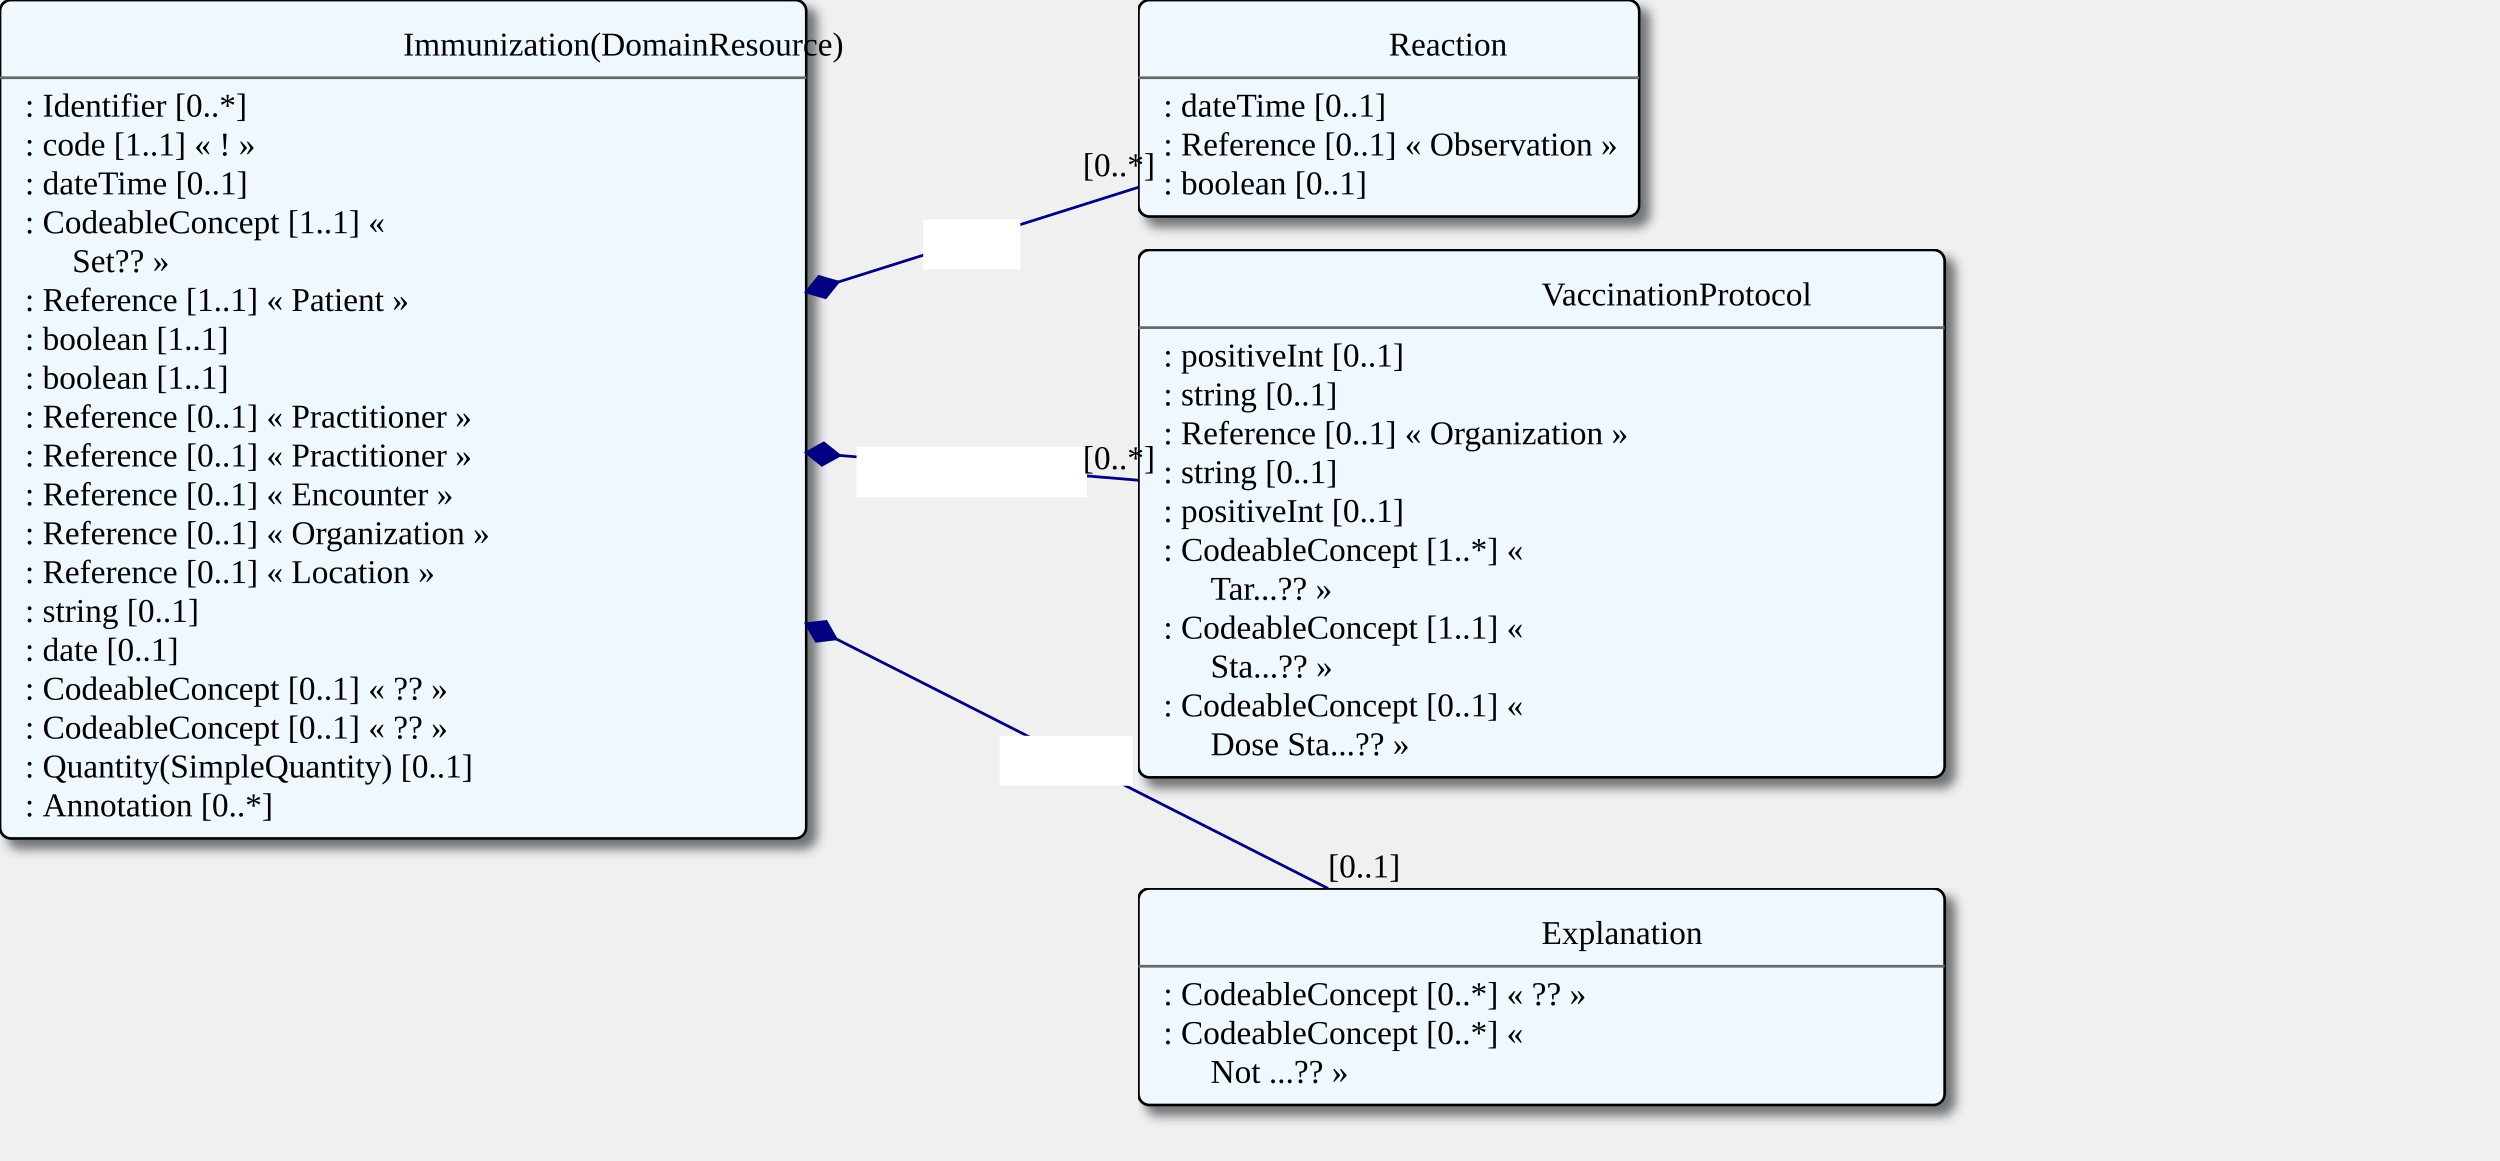
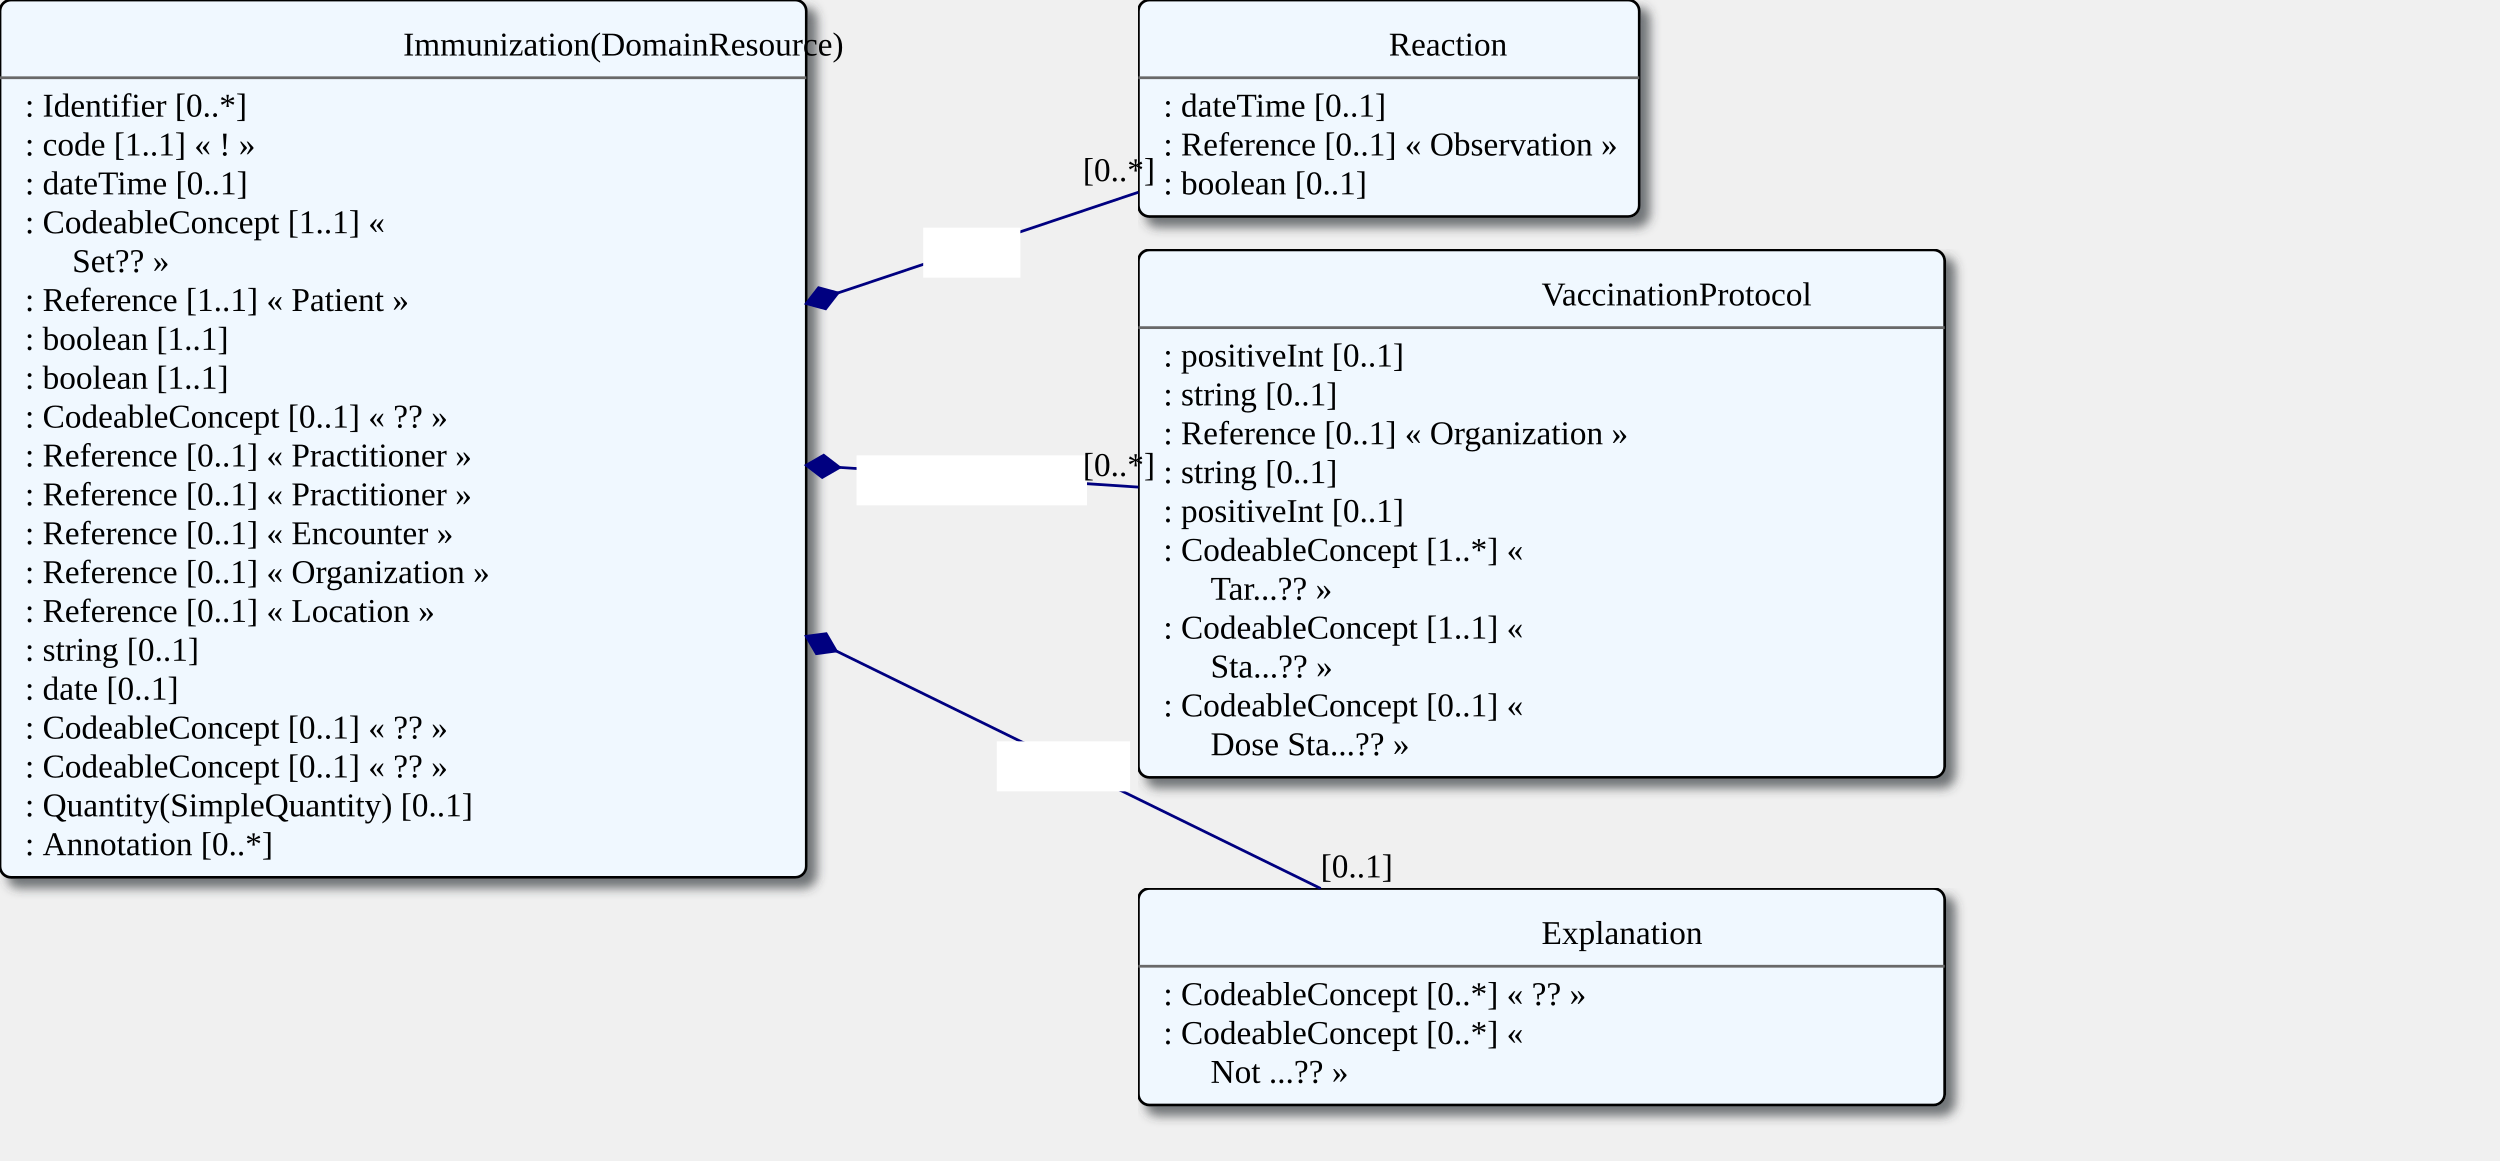
<svg xmlns="http://www.w3.org/2000/svg" xmlns:xlink="http://www.w3.org/1999/xlink" version="1.1" width="900.4" height="418.0">
  <defs>
    <filter id="shadow1" x="0" y="0" width="200%" height="200%">
      <feOffset result="offOut" in="SourceGraphic" dx="3" dy="3" />
      <feColorMatrix result="matrixOut" in="offOut" type="matrix" values="0.2 0 0 0 0 0 0.2 0 0 0 0 0 0.2 0 0 0 0 0 1 0" />
      <feGaussianBlur result="blurOut" in="matrixOut" stdDeviation="2" />
      <feBlend in="SourceGraphic" in2="blurOut" mode="normal" />
    </filter>
  </defs>
  <g>
-     <rect x="0.0" y="0.0" rx="4" ry="4" width="290.4" height="302.0" filter="url(#shadow1)" style="fill:#f0f8ff;stroke:black;stroke-width:1" />
+     <rect x="0.0" y="0.0" rx="4" ry="4" width="290.4" height="316.0" filter="url(#shadow1)" style="fill:#f0f8ff;stroke:black;stroke-width:1" />
    <line x1="0.0" y1="28.0" x2="290.4" y2="28.0" style="stroke:dimgrey;stroke-width:1" />
    <text x="145.2" y="20.0" fill="black" class="diagram-class-title  diagram-class-resource">Immunization<tspan class="diagram-class-title-link"> (<a xlink:href="domainresource.html" class="diagram-class-reference">DomainResource</a>)</tspan>
    </text>
    <text x="6.0" y="42.0" fill="black" class="diagram-class-detail">
      <a xlink:href="immunization-definitions.html#Immunization.identifier" /> : <a xlink:href="datatypes.html#Identifier">Identifier</a> [0..*]</text>
    <text x="6.0" y="56.0" fill="black" class="diagram-class-detail">
      <a xlink:href="immunization-definitions.html#Immunization.status" /> : <a xlink:href="datatypes.html#code">code</a> [1..1] « <a xlink:href="valueset-immunization-status.html" />! »</text>
    <text x="6.0" y="70.0" fill="black" class="diagram-class-detail">
      <a xlink:href="immunization-definitions.html#Immunization.date" /> : <a xlink:href="datatypes.html#dateTime">dateTime</a> [0..1]</text>
    <text x="6.0" y="84.0" fill="black" class="diagram-class-detail">
      <a xlink:href="immunization-definitions.html#Immunization.vaccineCode" /> : <a xlink:href="datatypes.html#CodeableConcept">CodeableConcept</a> [1..1] « <a xlink:href="valueset-vaccine-code.html" />
    </text>
    <text x="26.0" y="98.0" fill="black" class="diagram-class-detail">
      <a xlink:href="valueset-vaccine-code.html"> Set</a>?? »</text>
    <text x="6.0" y="112.0" fill="black" class="diagram-class-detail">
      <a xlink:href="immunization-definitions.html#Immunization.patient" /> : <a xlink:href="references.html#Reference">Reference</a> [1..1] « <a xlink:href="patient.html#Patient">Patient</a> »</text>
    <text x="6.0" y="126.0" fill="black" class="diagram-class-detail">
      <a xlink:href="immunization-definitions.html#Immunization.wasNotGiven" /> : <a xlink:href="datatypes.html#boolean">boolean</a> [1..1]</text>
    <text x="6.0" y="140.0" fill="black" class="diagram-class-detail">
-       <a xlink:href="immunization-definitions.html#Immunization.reported" /> : <a xlink:href="datatypes.html#boolean">boolean</a> [1..1]</text>
+       <a xlink:href="immunization-definitions.html#Immunization.primarySource" /> : <a xlink:href="datatypes.html#boolean">boolean</a> [1..1]</text>
    <text x="6.0" y="154.0" fill="black" class="diagram-class-detail">
+       <a xlink:href="immunization-definitions.html#Immunization.reportOrigin" /> : <a xlink:href="datatypes.html#CodeableConcept">CodeableConcept</a> [0..1] « <a xlink:href="valueset-immunization-origin.html" />?? »</text>
+     <text x="6.0" y="168.0" fill="black" class="diagram-class-detail">
      <a xlink:href="immunization-definitions.html#Immunization.performer" /> : <a xlink:href="references.html#Reference">Reference</a> [0..1] « <a xlink:href="practitioner.html#Practitioner">Practitioner</a> »</text>
-     <text x="6.0" y="168.0" fill="black" class="diagram-class-detail">
+     <text x="6.0" y="182.0" fill="black" class="diagram-class-detail">
      <a xlink:href="immunization-definitions.html#Immunization.requester" /> : <a xlink:href="references.html#Reference">Reference</a> [0..1] « <a xlink:href="practitioner.html#Practitioner">Practitioner</a> »</text>
-     <text x="6.0" y="182.0" fill="black" class="diagram-class-detail">
+     <text x="6.0" y="196.0" fill="black" class="diagram-class-detail">
      <a xlink:href="immunization-definitions.html#Immunization.encounter" /> : <a xlink:href="references.html#Reference">Reference</a> [0..1] « <a xlink:href="encounter.html#Encounter">Encounter</a> »</text>
-     <text x="6.0" y="196.0" fill="black" class="diagram-class-detail">
+     <text x="6.0" y="210.0" fill="black" class="diagram-class-detail">
      <a xlink:href="immunization-definitions.html#Immunization.manufacturer" /> : <a xlink:href="references.html#Reference">Reference</a> [0..1] « <a xlink:href="organization.html#Organization">Organization</a> »</text>
-     <text x="6.0" y="210.0" fill="black" class="diagram-class-detail">
+     <text x="6.0" y="224.0" fill="black" class="diagram-class-detail">
      <a xlink:href="immunization-definitions.html#Immunization.location" /> : <a xlink:href="references.html#Reference">Reference</a> [0..1] « <a xlink:href="location.html#Location">Location</a> »</text>
-     <text x="6.0" y="224.0" fill="black" class="diagram-class-detail">
+     <text x="6.0" y="238.0" fill="black" class="diagram-class-detail">
      <a xlink:href="immunization-definitions.html#Immunization.lotNumber" /> : <a xlink:href="datatypes.html#string">string</a> [0..1]</text>
-     <text x="6.0" y="238.0" fill="black" class="diagram-class-detail">
+     <text x="6.0" y="252.0" fill="black" class="diagram-class-detail">
      <a xlink:href="immunization-definitions.html#Immunization.expirationDate" /> : <a xlink:href="datatypes.html#date">date</a> [0..1]</text>
-     <text x="6.0" y="252.0" fill="black" class="diagram-class-detail">
+     <text x="6.0" y="266.0" fill="black" class="diagram-class-detail">
      <a xlink:href="immunization-definitions.html#Immunization.site" /> : <a xlink:href="datatypes.html#CodeableConcept">CodeableConcept</a> [0..1] « <a xlink:href="valueset-immunization-site.html" />?? »</text>
-     <text x="6.0" y="266.0" fill="black" class="diagram-class-detail">
+     <text x="6.0" y="280.0" fill="black" class="diagram-class-detail">
      <a xlink:href="immunization-definitions.html#Immunization.route" /> : <a xlink:href="datatypes.html#CodeableConcept">CodeableConcept</a> [0..1] « <a xlink:href="valueset-immunization-route.html" />?? »</text>
-     <text x="6.0" y="280.0" fill="black" class="diagram-class-detail">
+     <text x="6.0" y="294.0" fill="black" class="diagram-class-detail">
      <a xlink:href="immunization-definitions.html#Immunization.doseQuantity" /> : <a xlink:href="datatypes.html#Quantity">Quantity</a>(<a xlink:href="datatypes.html#SimpleQuantity">SimpleQuantity</a>) [0..1]</text>
-     <text x="6.0" y="294.0" fill="black" class="diagram-class-detail">
+     <text x="6.0" y="308.0" fill="black" class="diagram-class-detail">
      <a xlink:href="immunization-definitions.html#Immunization.note" /> : <a xlink:href="datatypes.html#Annotation">Annotation</a> [0..*]</text>
    <g>
      <rect x="410.0" y="320.0" rx="4" ry="4" width="290.4" height="78.0" filter="url(#shadow1)" style="fill:#f0f8ff;stroke:black;stroke-width:1" />
      <line x1="410.0" y1="348.0" x2="700.4" y2="348.0" style="stroke:dimgrey;stroke-width:1" />
      <text x="555.2" y="340.0" fill="black" class="diagram-class-title">Explanation</text>
      <text x="416.0" y="362.0" fill="black" class="diagram-class-detail">
        <a xlink:href="immunization-definitions.html#Immunization.explanation.reason" /> : <a xlink:href="datatypes.html#CodeableConcept">CodeableConcept</a> [0..*] « <a xlink:href="valueset-immunization-reason.html" />?? »</text>
      <text x="416.0" y="376.0" fill="black" class="diagram-class-detail">
        <a xlink:href="immunization-definitions.html#Immunization.explanation.reasonNotGiven" /> : <a xlink:href="datatypes.html#CodeableConcept">CodeableConcept</a> [0..*] « <a xlink:href="valueset-no-immunization-reason.html" />
      </text>
      <text x="436.0" y="390.0" fill="black" class="diagram-class-detail">
        <a xlink:href="valueset-no-immunization-reason.html"> Not ...</a>?? »</text>
    </g>
    <g>
      <rect x="410.0" y="0.0" rx="4" ry="4" width="180.4" height="78.0" filter="url(#shadow1)" style="fill:#f0f8ff;stroke:black;stroke-width:1" />
      <line x1="410.0" y1="28.0" x2="590.4" y2="28.0" style="stroke:dimgrey;stroke-width:1" />
      <text x="500.2" y="20.0" fill="black" class="diagram-class-title">Reaction</text>
      <text x="416.0" y="42.0" fill="black" class="diagram-class-detail">
        <a xlink:href="immunization-definitions.html#Immunization.reaction.date" /> : <a xlink:href="datatypes.html#dateTime">dateTime</a> [0..1]</text>
      <text x="416.0" y="56.0" fill="black" class="diagram-class-detail">
        <a xlink:href="immunization-definitions.html#Immunization.reaction.detail" /> : <a xlink:href="references.html#Reference">Reference</a> [0..1] « <a xlink:href="observation.html#Observation">Observation</a> »</text>
      <text x="416.0" y="70.0" fill="black" class="diagram-class-detail">
        <a xlink:href="immunization-definitions.html#Immunization.reaction.reported" /> : <a xlink:href="datatypes.html#boolean">boolean</a> [0..1]</text>
    </g>
    <g>
      <rect x="410.0" y="90.0" rx="4" ry="4" width="290.4" height="190.0" filter="url(#shadow1)" style="fill:#f0f8ff;stroke:black;stroke-width:1" />
      <line x1="410.0" y1="118.0" x2="700.4" y2="118.0" style="stroke:dimgrey;stroke-width:1" />
      <text x="555.2" y="110.0" fill="black" class="diagram-class-title">VaccinationProtocol</text>
      <text x="416.0" y="132.0" fill="black" class="diagram-class-detail">
        <a xlink:href="immunization-definitions.html#Immunization.vaccinationProtocol.doseSequence" /> : <a xlink:href="datatypes.html#positiveInt">positiveInt</a> [0..1]</text>
      <text x="416.0" y="146.0" fill="black" class="diagram-class-detail">
        <a xlink:href="immunization-definitions.html#Immunization.vaccinationProtocol.description" /> : <a xlink:href="datatypes.html#string">string</a> [0..1]</text>
      <text x="416.0" y="160.0" fill="black" class="diagram-class-detail">
        <a xlink:href="immunization-definitions.html#Immunization.vaccinationProtocol.authority" /> : <a xlink:href="references.html#Reference">Reference</a> [0..1] « <a xlink:href="organization.html#Organization">Organization</a> »</text>
      <text x="416.0" y="174.0" fill="black" class="diagram-class-detail">
        <a xlink:href="immunization-definitions.html#Immunization.vaccinationProtocol.series" /> : <a xlink:href="datatypes.html#string">string</a> [0..1]</text>
      <text x="416.0" y="188.0" fill="black" class="diagram-class-detail">
        <a xlink:href="immunization-definitions.html#Immunization.vaccinationProtocol.seriesDoses" /> : <a xlink:href="datatypes.html#positiveInt">positiveInt</a> [0..1]</text>
      <text x="416.0" y="202.0" fill="black" class="diagram-class-detail">
        <a xlink:href="immunization-definitions.html#Immunization.vaccinationProtocol.targetDisease" /> : <a xlink:href="datatypes.html#CodeableConcept">CodeableConcept</a> [1..*] « <a xlink:href="valueset-vaccination-protocol-dose-target.html" />
      </text>
      <text x="436.0" y="216.0" fill="black" class="diagram-class-detail">
        <a xlink:href="valueset-vaccination-protocol-dose-target.html"> Tar...</a>?? »</text>
      <text x="416.0" y="230.0" fill="black" class="diagram-class-detail">
        <a xlink:href="immunization-definitions.html#Immunization.vaccinationProtocol.doseStatus" /> : <a xlink:href="datatypes.html#CodeableConcept">CodeableConcept</a> [1..1] « <a xlink:href="valueset-vaccination-protocol-dose-status.html" />
      </text>
      <text x="436.0" y="244.0" fill="black" class="diagram-class-detail">
        <a xlink:href="valueset-vaccination-protocol-dose-status.html"> Sta...</a>?? »</text>
      <text x="416.0" y="258.0" fill="black" class="diagram-class-detail">
        <a xlink:href="immunization-definitions.html#Immunization.vaccinationProtocol.doseStatusReason" /> : <a xlink:href="datatypes.html#CodeableConcept">CodeableConcept</a> [0..1] « <a xlink:href="valueset-vaccination-protocol-dose-status-reason.html" />
      </text>
      <text x="436.0" y="272.0" fill="black" class="diagram-class-detail">
        <a xlink:href="valueset-vaccination-protocol-dose-status-reason.html"> Dose Sta...</a>?? »</text>
    </g>
  </g>
-   <line x1="290.4" y1="224.662" x2="478.325" y2="320.0" style="stroke:navy;stroke-width:1" />
-   <polygon points="290.4,224.662 296.4,228.662 302.4,224.662 296.4,220.662 290.4,224.662" style="fill:navy;stroke:navy;stroke-width:1" transform="rotate(26.89946 290.4 224.6624)" />
-   <rect x="360.0" y="265.0" width="48.0" height="18.0" style="fill:white;stroke:black;stroke-width:0" />
-   <text x="384.0" y="275.0" fill="black" class="diagram-class-linkage">
+   <line x1="290.4" y1="229.183" x2="475.648" y2="320.0" style="stroke:navy;stroke-width:1" />
+   <polygon points="290.4,229.183 296.4,233.183 302.4,229.183 296.4,225.183 290.4,229.183" style="fill:navy;stroke:navy;stroke-width:1" transform="rotate(26.11612 290.4 229.1834)" />
+   <rect x="359.0" y="267.0" width="48.0" height="18.0" style="fill:white;stroke:black;stroke-width:0" />
+   <text x="383.0" y="277.0" fill="black" class="diagram-class-linkage">
    <a xlink:href="immunization-definitions.html#Immunization.explanation" />
  </text>
-   <text x="478.325" y="316.0" fill="black" class="diagram-class-linkage">[0..1]</text>
-   <line x1="290.4" y1="105.19" x2="410.0" y2="67.457" style="stroke:navy;stroke-width:1" />
-   <polygon points="290.4,105.19 296.4,109.19 302.4,105.19 296.4,101.19 290.4,105.19" style="fill:navy;stroke:navy;stroke-width:1" transform="rotate(-17.51012 290.4 105.1904)" />
-   <rect x="332.5" y="79.0" width="35.0" height="18.0" style="fill:white;stroke:black;stroke-width:0" />
-   <text x="350.0" y="89.0" fill="black" class="diagram-class-linkage">
+   <text x="475.648" y="316.0" fill="black" class="diagram-class-linkage">[0..1]</text>
+   <line x1="290.4" y1="109.327" x2="410.0" y2="69.236" style="stroke:navy;stroke-width:1" />
+   <polygon points="290.4,109.327 296.4,113.327 302.4,109.327 296.4,105.327 290.4,109.327" style="fill:navy;stroke:navy;stroke-width:1" transform="rotate(-18.53173 290.4 109.3273)" />
+   <rect x="332.5" y="82.0" width="35.0" height="18.0" style="fill:white;stroke:black;stroke-width:0" />
+   <text x="350.0" y="92.0" fill="black" class="diagram-class-linkage">
    <a xlink:href="immunization-definitions.html#Immunization.reaction" />
  </text>
-   <text x="390.0" y="63.457" fill="black" class="diagram-class-linkage">[0..*]</text>
-   <line x1="290.4" y1="163.041" x2="410.0" y2="172.959" style="stroke:navy;stroke-width:1" />
-   <polygon points="290.4,163.041 296.4,167.041 302.4,163.041 296.4,159.041 290.4,163.041" style="fill:navy;stroke:navy;stroke-width:1" transform="rotate(4.740511 290.4 163.041)" />
-   <rect x="308.5" y="161.0" width="83.0" height="18.0" style="fill:white;stroke:black;stroke-width:0" />
-   <text x="350.0" y="171.0" fill="black" class="diagram-class-linkage">
+   <text x="390.0" y="65.236" fill="black" class="diagram-class-linkage">[0..*]</text>
+   <line x1="290.4" y1="167.562" x2="410.0" y2="175.438" style="stroke:navy;stroke-width:1" />
+   <polygon points="290.4,167.562 296.4,171.562 302.4,167.562 296.4,163.562 290.4,167.562" style="fill:navy;stroke:navy;stroke-width:1" transform="rotate(3.767697 290.4 167.562)" />
+   <rect x="308.5" y="164.0" width="83.0" height="18.0" style="fill:white;stroke:black;stroke-width:0" />
+   <text x="350.0" y="174.0" fill="black" class="diagram-class-linkage">
    <a xlink:href="immunization-definitions.html#Immunization.vaccinationProtocol" />
  </text>
-   <text x="390.0" y="168.959" fill="black" class="diagram-class-linkage">[0..*]</text>
+   <text x="390.0" y="171.438" fill="black" class="diagram-class-linkage">[0..*]</text>
</svg>
